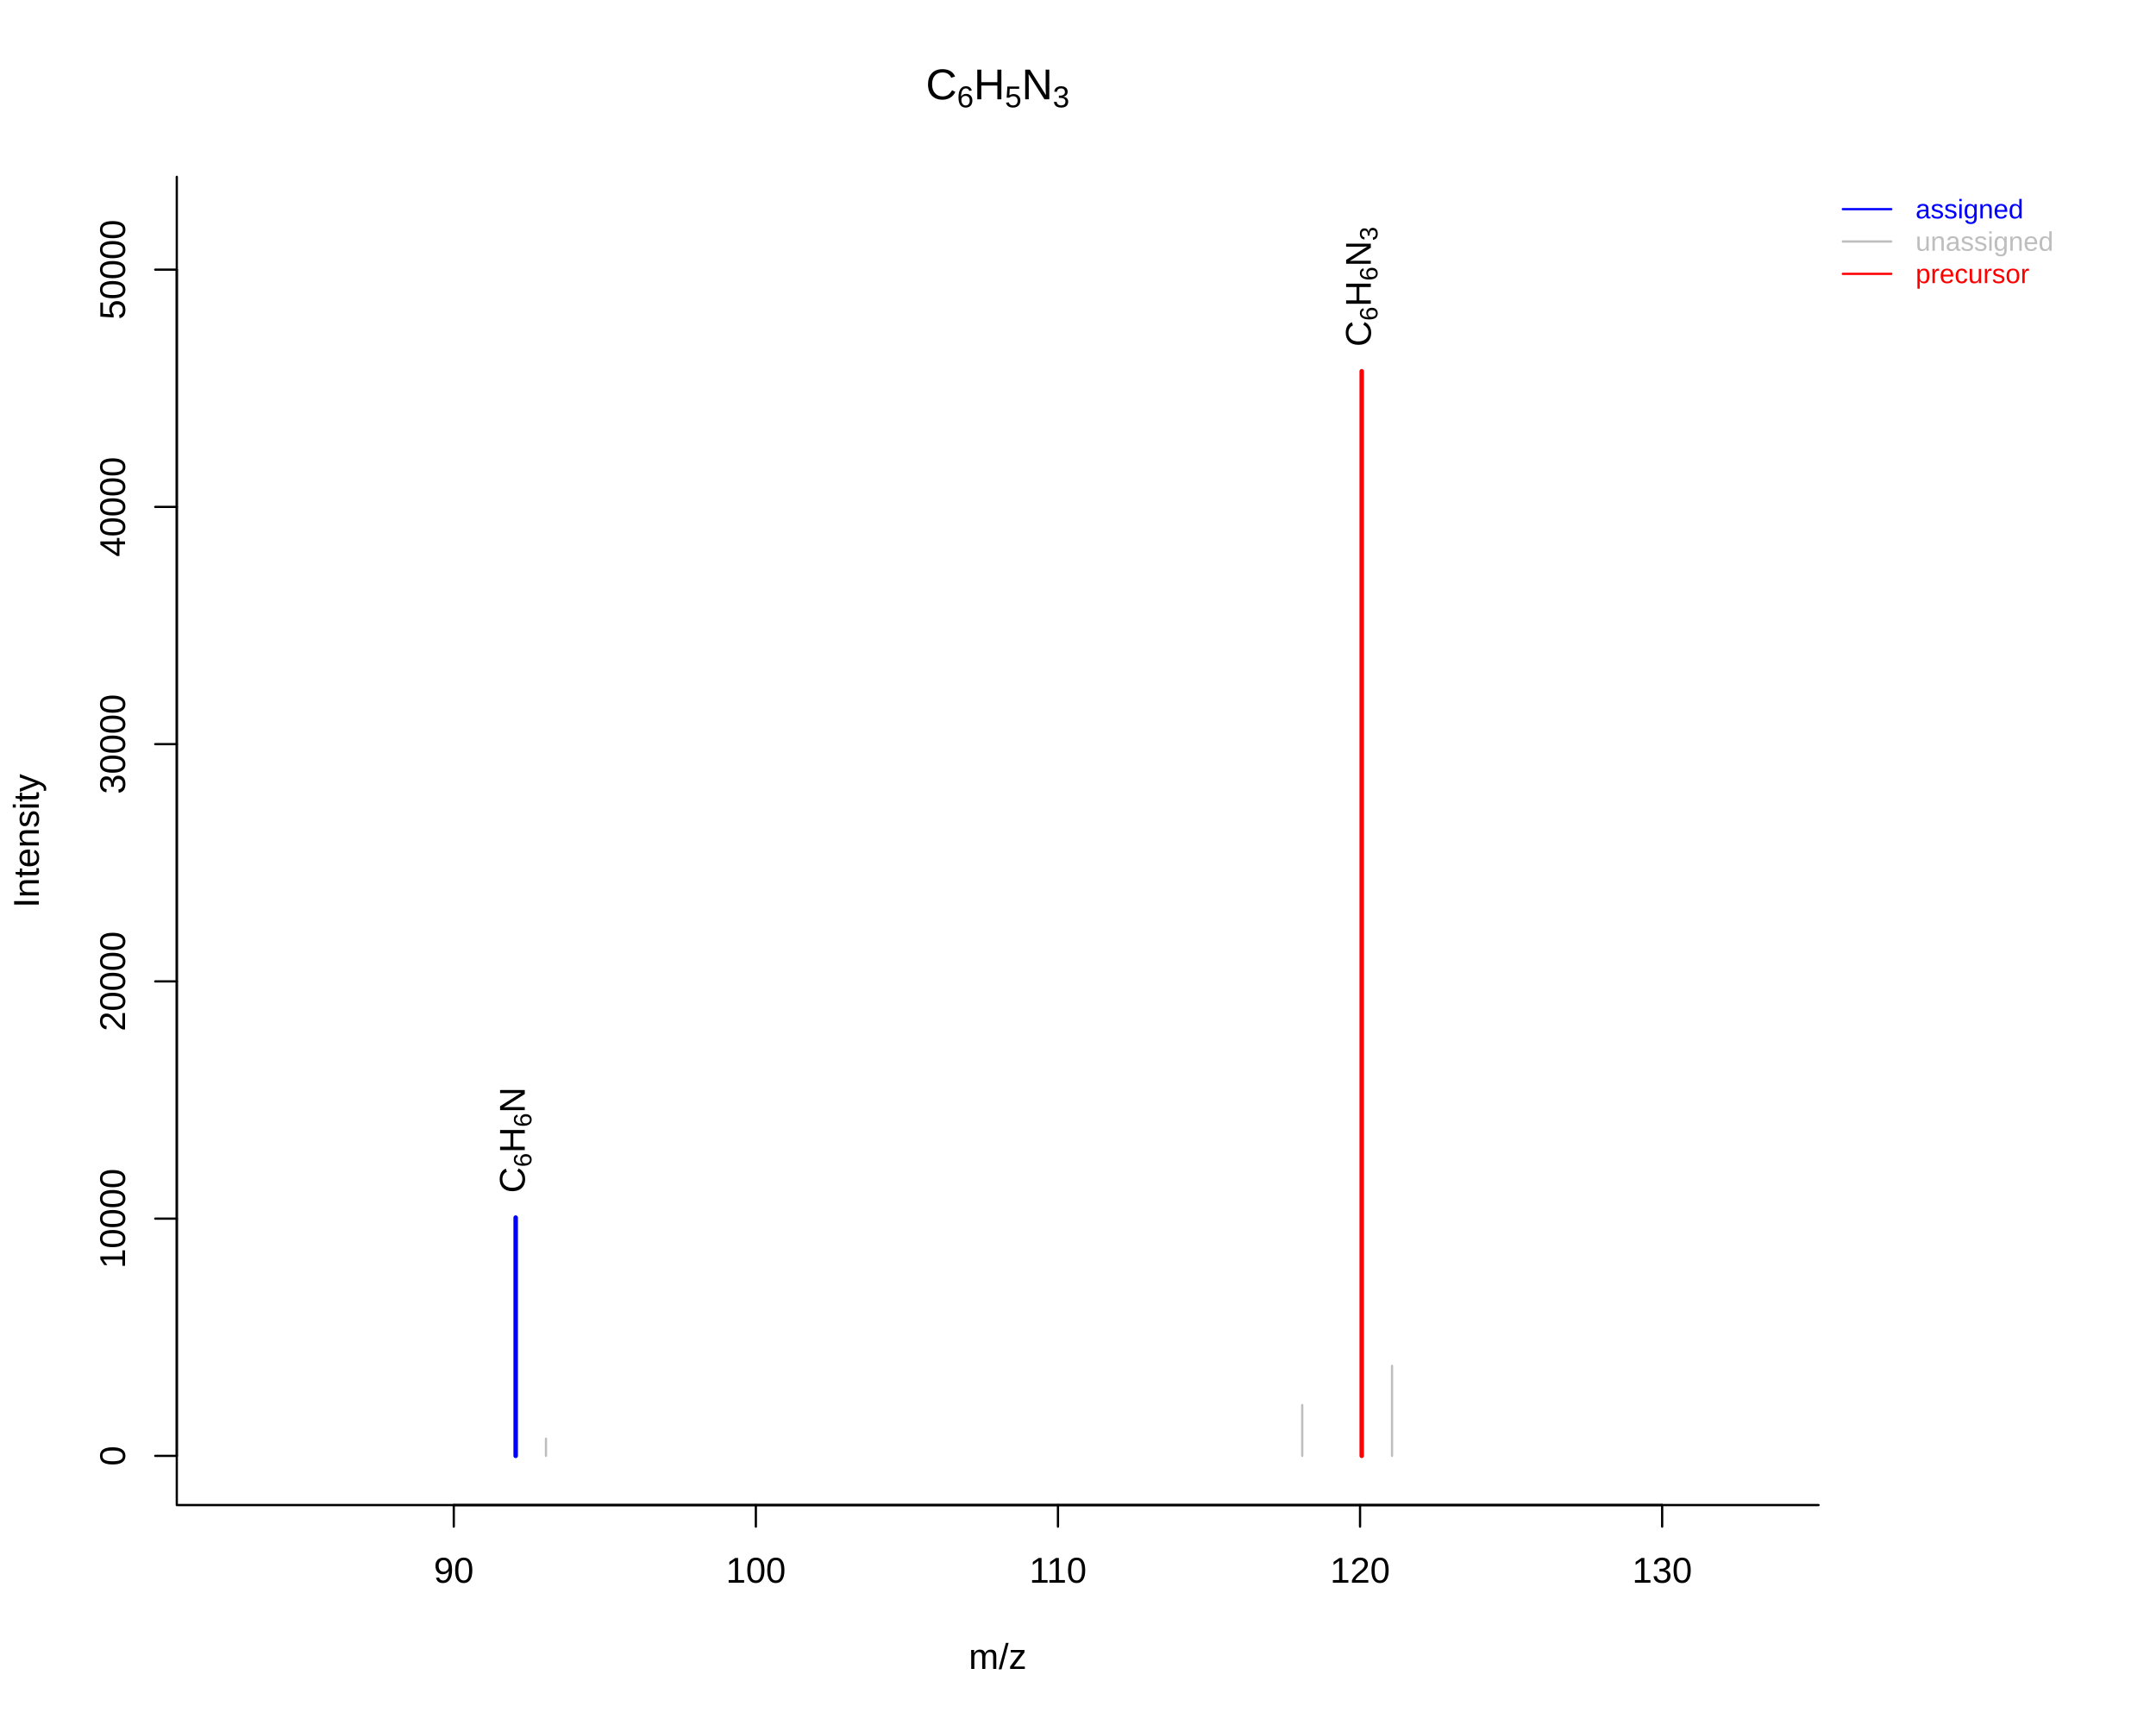
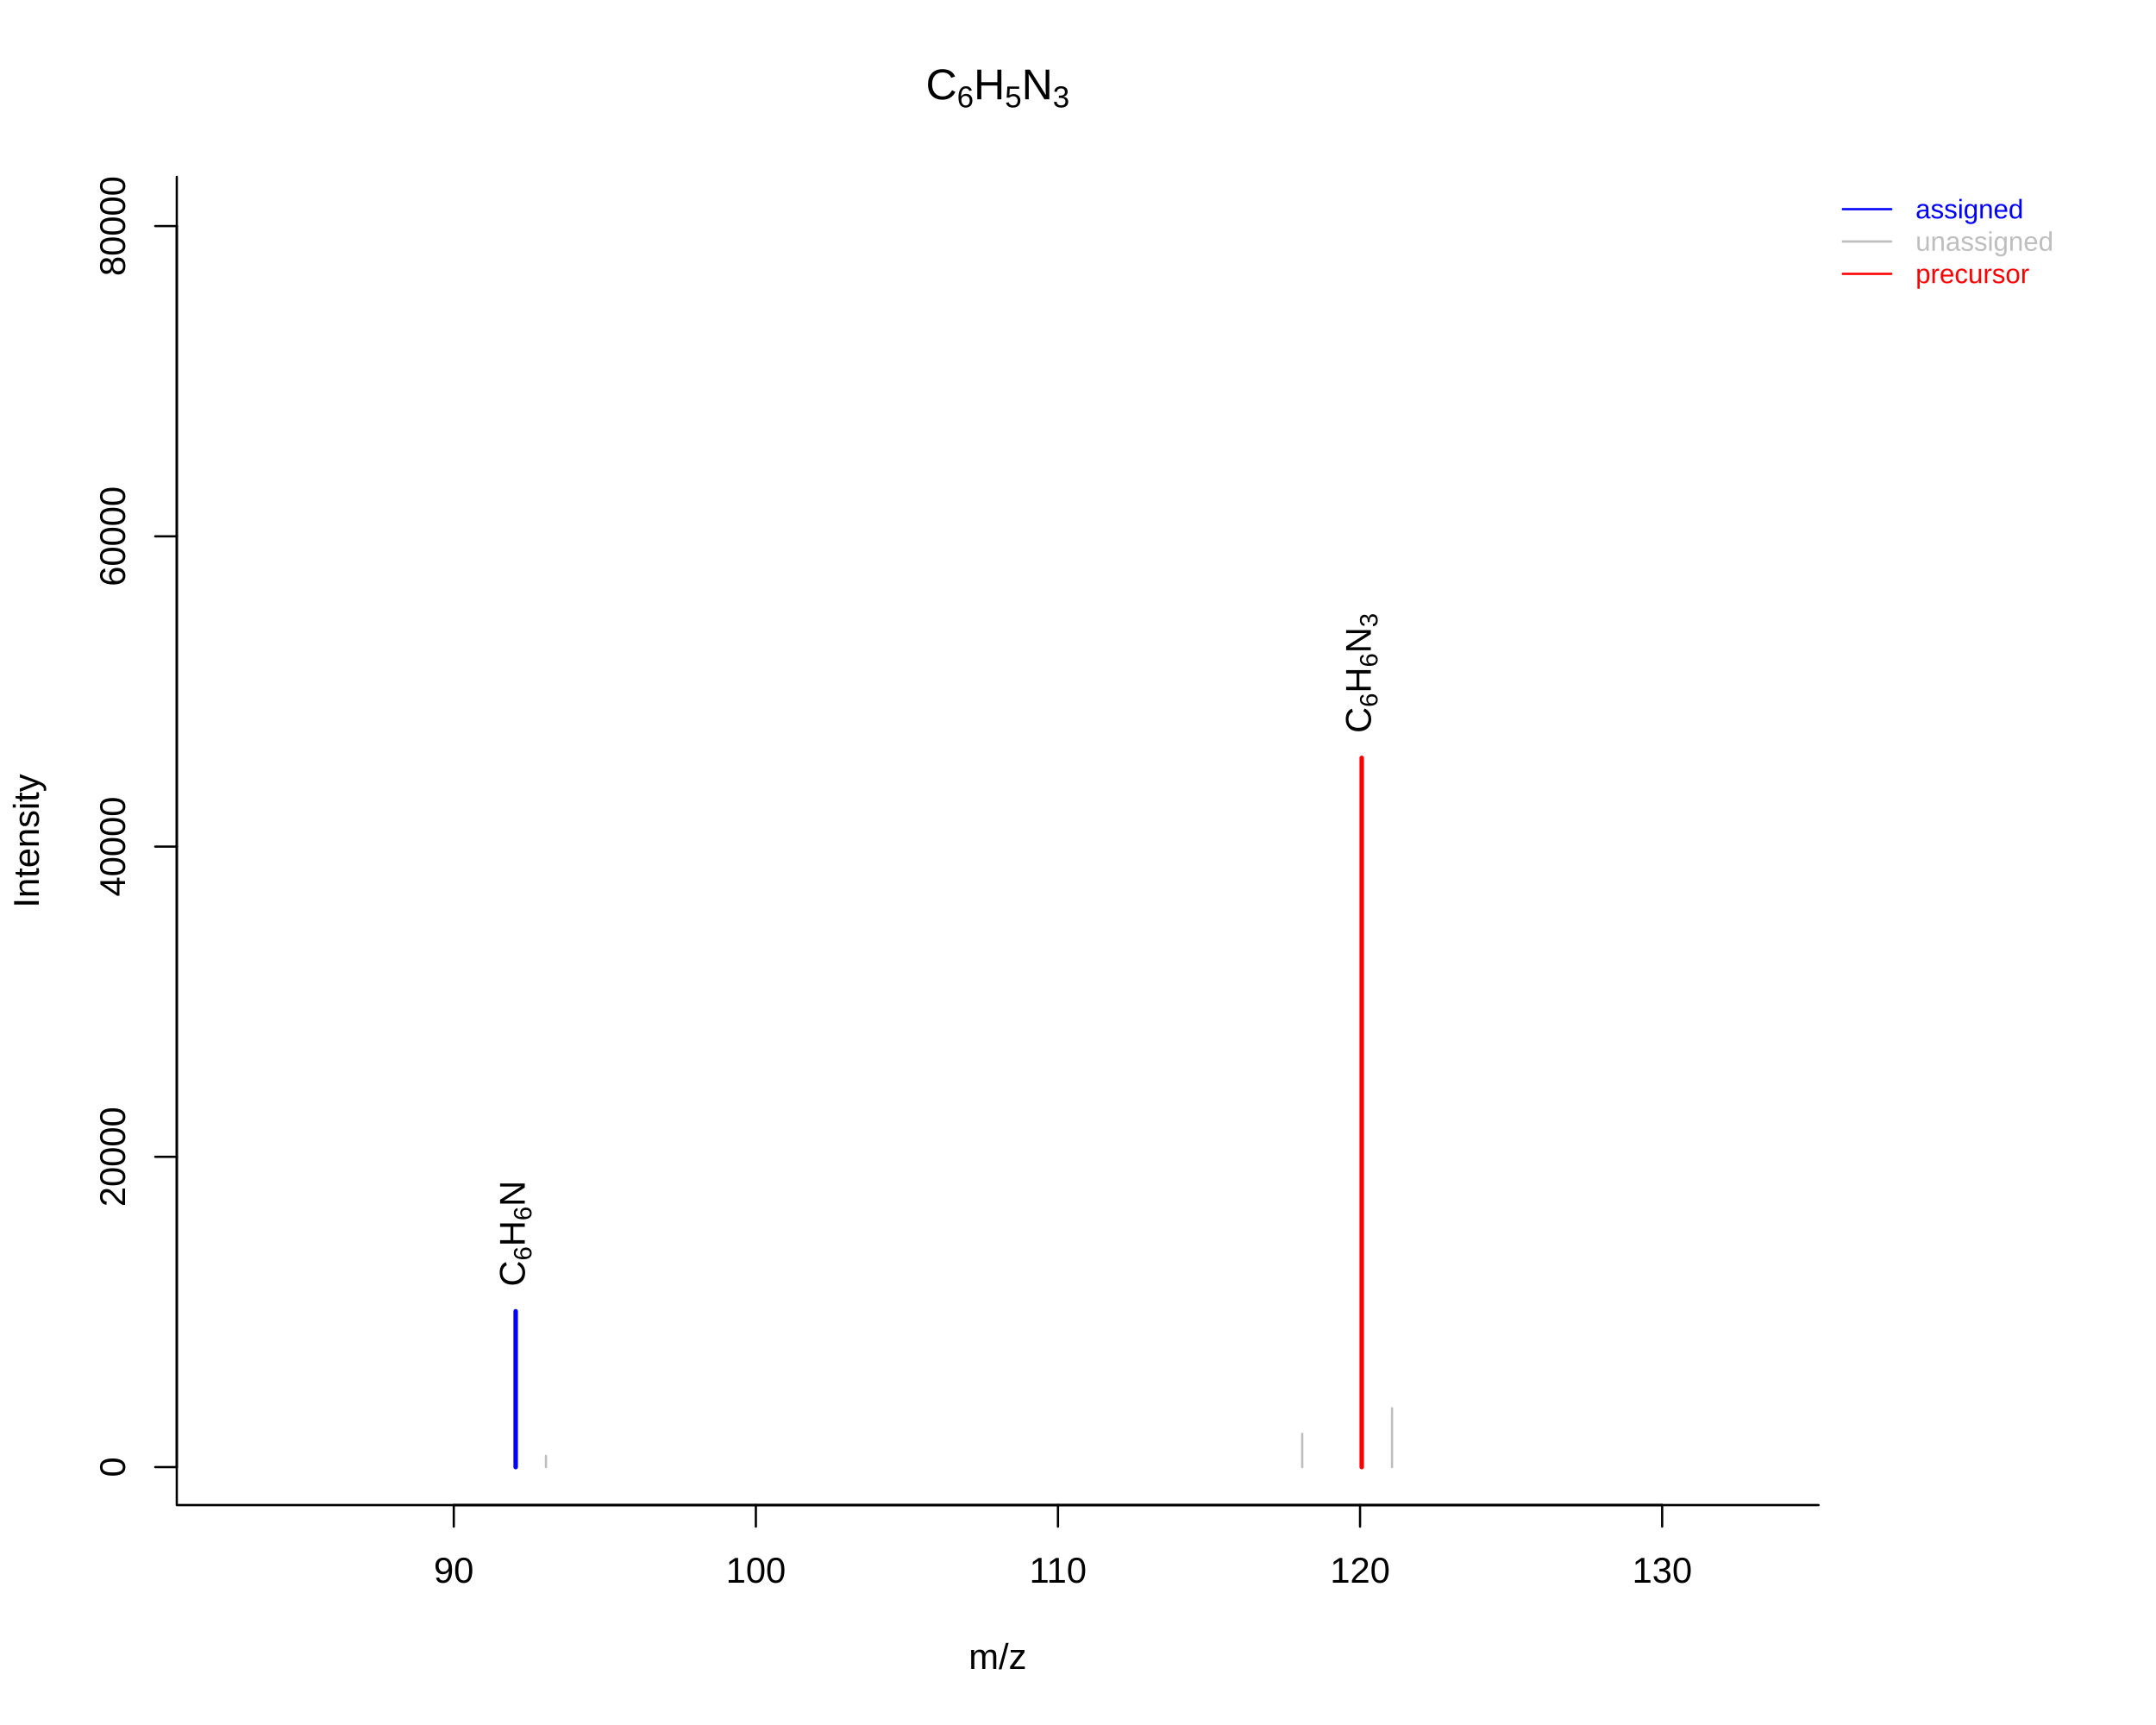
<svg xmlns="http://www.w3.org/2000/svg" viewBox="0 0 720.00 576.00">
  <defs>
    <style type="text/css">
    line, polyline, polygon, path, rect, circle {
      fill: none;
      stroke: #000000;
      stroke-linecap: round;
      stroke-linejoin: round;
      stroke-miterlimit: 10.00;
    }
  </style>
  </defs>
  <rect width="100%" height="100%" style="stroke: none; fill: #FFFFFF;" />
  <line x1="151.54" y1="502.56" x2="555.08" y2="502.56" style="stroke-width: 0.75;" />
  <line x1="151.54" y1="502.56" x2="151.54" y2="509.76" style="stroke-width: 0.75;" />
  <line x1="252.42" y1="502.56" x2="252.42" y2="509.76" style="stroke-width: 0.75;" />
  <line x1="353.31" y1="502.56" x2="353.31" y2="509.76" style="stroke-width: 0.75;" />
  <line x1="454.19" y1="502.56" x2="454.19" y2="509.76" style="stroke-width: 0.75;" />
  <line x1="555.08" y1="502.56" x2="555.08" y2="509.76" style="stroke-width: 0.75;" />
  <text x="144.86" y="528.48" style="font-size: 12.00px; font-family: Liberation Sans;" textLength="13.34px" lengthAdjust="spacingAndGlyphs">90</text>
  <text x="242.41" y="528.48" style="font-size: 12.00px; font-family: Liberation Sans;" textLength="20.02px" lengthAdjust="spacingAndGlyphs">100</text>
  <text x="343.75" y="528.48" style="font-size: 12.00px; font-family: Liberation Sans;" textLength="19.12px" lengthAdjust="spacingAndGlyphs">110</text>
  <text x="444.19" y="528.48" style="font-size: 12.00px; font-family: Liberation Sans;" textLength="20.02px" lengthAdjust="spacingAndGlyphs">120</text>
  <text x="545.07" y="528.48" style="font-size: 12.00px; font-family: Liberation Sans;" textLength="20.02px" lengthAdjust="spacingAndGlyphs">130</text>
-   <line x1="59.04" y1="486.13" x2="59.04" y2="90.04" style="stroke-width: 0.75;" />
-   <line x1="59.04" y1="486.13" x2="51.84" y2="486.13" style="stroke-width: 0.75;" />
-   <line x1="59.04" y1="406.91" x2="51.84" y2="406.91" style="stroke-width: 0.75;" />
-   <line x1="59.04" y1="327.70" x2="51.84" y2="327.70" style="stroke-width: 0.75;" />
-   <line x1="59.04" y1="248.48" x2="51.84" y2="248.48" style="stroke-width: 0.75;" />
-   <line x1="59.04" y1="169.26" x2="51.84" y2="169.26" style="stroke-width: 0.75;" />
-   <line x1="59.04" y1="90.04" x2="51.84" y2="90.04" style="stroke-width: 0.75;" />
-   <text transform="translate(41.76,489.47) rotate(-90)" style="font-size: 12.00px; font-family: Liberation Sans;" textLength="6.67px" lengthAdjust="spacingAndGlyphs">0</text>
-   <text transform="translate(41.76,423.59) rotate(-90)" style="font-size: 12.00px; font-family: Liberation Sans;" textLength="33.36px" lengthAdjust="spacingAndGlyphs">10000</text>
-   <text transform="translate(41.76,344.37) rotate(-90)" style="font-size: 12.00px; font-family: Liberation Sans;" textLength="33.36px" lengthAdjust="spacingAndGlyphs">20000</text>
-   <text transform="translate(41.76,265.16) rotate(-90)" style="font-size: 12.00px; font-family: Liberation Sans;" textLength="33.36px" lengthAdjust="spacingAndGlyphs">30000</text>
-   <text transform="translate(41.76,185.94) rotate(-90)" style="font-size: 12.00px; font-family: Liberation Sans;" textLength="33.36px" lengthAdjust="spacingAndGlyphs">40000</text>
-   <text transform="translate(41.76,106.72) rotate(-90)" style="font-size: 12.00px; font-family: Liberation Sans;" textLength="33.36px" lengthAdjust="spacingAndGlyphs">50000</text>
+   <line x1="59.04" y1="489.88" x2="59.04" y2="75.49" style="stroke-width: 0.75;" />
+   <line x1="59.04" y1="489.88" x2="51.84" y2="489.88" style="stroke-width: 0.75;" />
+   <line x1="59.04" y1="386.28" x2="51.84" y2="386.28" style="stroke-width: 0.75;" />
+   <line x1="59.04" y1="282.69" x2="51.84" y2="282.69" style="stroke-width: 0.75;" />
+   <line x1="59.04" y1="179.09" x2="51.84" y2="179.09" style="stroke-width: 0.75;" />
+   <line x1="59.04" y1="75.49" x2="51.84" y2="75.49" style="stroke-width: 0.75;" />
+   <text transform="translate(41.76,493.21) rotate(-90)" style="font-size: 12.00px; font-family: Liberation Sans;" textLength="6.67px" lengthAdjust="spacingAndGlyphs">0</text>
+   <text transform="translate(41.76,402.96) rotate(-90)" style="font-size: 12.00px; font-family: Liberation Sans;" textLength="33.36px" lengthAdjust="spacingAndGlyphs">20000</text>
+   <text transform="translate(41.76,299.37) rotate(-90)" style="font-size: 12.00px; font-family: Liberation Sans;" textLength="33.36px" lengthAdjust="spacingAndGlyphs">40000</text>
+   <text transform="translate(41.76,195.77) rotate(-90)" style="font-size: 12.00px; font-family: Liberation Sans;" textLength="33.36px" lengthAdjust="spacingAndGlyphs">60000</text>
+   <text transform="translate(41.76,92.17) rotate(-90)" style="font-size: 12.00px; font-family: Liberation Sans;" textLength="33.36px" lengthAdjust="spacingAndGlyphs">80000</text>
  <polyline points="59.04,59.04 59.04,502.56 607.31,502.56 " style="stroke-width: 0.75;" />
  <defs>
    <clipPath id="cpMC4wMHw2MzcuNTV8NTc2LjAwfDAuMDA=">
      <rect x="0.00" y="0.00" width="637.55" height="576.00" />
    </clipPath>
  </defs>
  <g clip-path="url(#cpMC4wMHw2MzcuNTV8NTc2LjAwfDAuMDA=)">
    <text x="309.18" y="33.16" style="font-size: 14.40px; font-family: Liberation Sans;" textLength="10.39px" lengthAdjust="spacingAndGlyphs">C</text>
  </g>
  <g clip-path="url(#cpMC4wMHw2MzcuNTV8NTc2LjAwfDAuMDA=)">
    <text x="319.57" y="35.83" style="font-size: 10.08px; font-family: Liberation Sans;" textLength="5.61px" lengthAdjust="spacingAndGlyphs">6</text>
  </g>
  <g clip-path="url(#cpMC4wMHw2MzcuNTV8NTc2LjAwfDAuMDA=)">
    <text x="325.18" y="33.16" style="font-size: 14.40px; font-family: Liberation Sans;" textLength="10.39px" lengthAdjust="spacingAndGlyphs">H</text>
  </g>
  <g clip-path="url(#cpMC4wMHw2MzcuNTV8NTc2LjAwfDAuMDA=)">
    <text x="335.57" y="35.83" style="font-size: 10.08px; font-family: Liberation Sans;" textLength="5.61px" lengthAdjust="spacingAndGlyphs">5</text>
  </g>
  <g clip-path="url(#cpMC4wMHw2MzcuNTV8NTc2LjAwfDAuMDA=)">
    <text x="341.18" y="33.16" style="font-size: 14.40px; font-family: Liberation Sans;" textLength="10.39px" lengthAdjust="spacingAndGlyphs">N</text>
  </g>
  <g clip-path="url(#cpMC4wMHw2MzcuNTV8NTc2LjAwfDAuMDA=)">
    <text x="351.57" y="35.83" style="font-size: 10.08px; font-family: Liberation Sans;" textLength="5.61px" lengthAdjust="spacingAndGlyphs">3</text>
  </g>
  <g clip-path="url(#cpMC4wMHw2MzcuNTV8NTc2LjAwfDAuMDA=)">
    <text x="323.51" y="557.28" style="font-size: 12.00px; font-family: Liberation Sans;" textLength="19.33px" lengthAdjust="spacingAndGlyphs">m/z</text>
  </g>
  <g clip-path="url(#cpMC4wMHw2MzcuNTV8NTc2LjAwfDAuMDA=)">
    <text transform="translate(12.96,303.14) rotate(-90)" style="font-size: 12.00px; font-family: Liberation Sans;" textLength="44.67px" lengthAdjust="spacingAndGlyphs">Intensity</text>
  </g>
  <defs>
    <clipPath id="cpNTkuMDR8NjA3LjMxfDUwMi41Nnw1OS4wNA==">
      <rect x="59.04" y="59.04" width="548.27" height="443.52" />
    </clipPath>
  </defs>
-   <line x1="172.21" y1="486.13" x2="172.21" y2="406.57" style="stroke-width: 1.50; stroke: #0000FF;" clip-path="url(#cpNTkuMDR8NjA3LjMxfDUwMi41Nnw1OS4wNA==)" />
-   <line x1="182.33" y1="486.13" x2="182.33" y2="480.41" style="stroke-width: 0.75; stroke: #BEBEBE;" clip-path="url(#cpNTkuMDR8NjA3LjMxfDUwMi41Nnw1OS4wNA==)" />
-   <line x1="434.88" y1="486.13" x2="434.88" y2="469.14" style="stroke-width: 0.75; stroke: #BEBEBE;" clip-path="url(#cpNTkuMDR8NjA3LjMxfDUwMi41Nnw1OS4wNA==)" />
-   <line x1="454.75" y1="486.13" x2="454.75" y2="123.97" style="stroke-width: 1.50; stroke: #FF0000;" clip-path="url(#cpNTkuMDR8NjA3LjMxfDUwMi41Nnw1OS4wNA==)" />
-   <line x1="464.87" y1="486.13" x2="464.87" y2="456.07" style="stroke-width: 0.75; stroke: #BEBEBE;" clip-path="url(#cpNTkuMDR8NjA3LjMxfDUwMi41Nnw1OS4wNA==)" />
+   <line x1="172.21" y1="489.88" x2="172.21" y2="437.85" style="stroke-width: 1.50; stroke: #0000FF;" clip-path="url(#cpNTkuMDR8NjA3LjMxfDUwMi41Nnw1OS4wNA==)" />
+   <line x1="182.33" y1="489.88" x2="182.33" y2="486.13" style="stroke-width: 0.75; stroke: #BEBEBE;" clip-path="url(#cpNTkuMDR8NjA3LjMxfDUwMi41Nnw1OS4wNA==)" />
+   <line x1="434.88" y1="489.88" x2="434.88" y2="478.77" style="stroke-width: 0.75; stroke: #BEBEBE;" clip-path="url(#cpNTkuMDR8NjA3LjMxfDUwMi41Nnw1OS4wNA==)" />
+   <line x1="454.75" y1="489.88" x2="454.75" y2="253.07" style="stroke-width: 1.50; stroke: #FF0000;" clip-path="url(#cpNTkuMDR8NjA3LjMxfDUwMi41Nnw1OS4wNA==)" />
+   <line x1="464.87" y1="489.88" x2="464.87" y2="470.22" style="stroke-width: 0.75; stroke: #BEBEBE;" clip-path="url(#cpNTkuMDR8NjA3LjMxfDUwMi41Nnw1OS4wNA==)" />
  <g clip-path="url(#cpNTkuMDR8NjA3LjMxfDUwMi41Nnw1OS4wNA==)">
-     <text transform="translate(175.25,398.36) rotate(-90)" style="font-size: 12.00px; font-family: Liberation Sans;" textLength="8.67px" lengthAdjust="spacingAndGlyphs">C</text>
+     <text transform="translate(175.25,429.57) rotate(-90)" style="font-size: 12.00px; font-family: Liberation Sans;" textLength="8.67px" lengthAdjust="spacingAndGlyphs">C</text>
  </g>
  <g clip-path="url(#cpNTkuMDR8NjA3LjMxfDUwMi41Nnw1OS4wNA==)">
-     <text transform="translate(177.47,389.69) rotate(-90)" style="font-size: 8.40px; font-family: Liberation Sans;" textLength="4.67px" lengthAdjust="spacingAndGlyphs">6</text>
+     <text transform="translate(177.47,420.89) rotate(-90)" style="font-size: 8.40px; font-family: Liberation Sans;" textLength="4.67px" lengthAdjust="spacingAndGlyphs">6</text>
  </g>
  <g clip-path="url(#cpNTkuMDR8NjA3LjMxfDUwMi41Nnw1OS4wNA==)">
-     <text transform="translate(175.25,385.01) rotate(-90)" style="font-size: 12.00px; font-family: Liberation Sans;" textLength="8.67px" lengthAdjust="spacingAndGlyphs">H</text>
+     <text transform="translate(175.25,416.22) rotate(-90)" style="font-size: 12.00px; font-family: Liberation Sans;" textLength="8.67px" lengthAdjust="spacingAndGlyphs">H</text>
  </g>
  <g clip-path="url(#cpNTkuMDR8NjA3LjMxfDUwMi41Nnw1OS4wNA==)">
-     <text transform="translate(177.47,376.34) rotate(-90)" style="font-size: 8.40px; font-family: Liberation Sans;" textLength="4.67px" lengthAdjust="spacingAndGlyphs">6</text>
+     <text transform="translate(177.47,407.55) rotate(-90)" style="font-size: 8.40px; font-family: Liberation Sans;" textLength="4.67px" lengthAdjust="spacingAndGlyphs">6</text>
  </g>
  <g clip-path="url(#cpNTkuMDR8NjA3LjMxfDUwMi41Nnw1OS4wNA==)">
-     <text transform="translate(175.25,371.67) rotate(-90)" style="font-size: 12.00px; font-family: Liberation Sans;" textLength="8.67px" lengthAdjust="spacingAndGlyphs">N</text>
+     <text transform="translate(175.25,402.88) rotate(-90)" style="font-size: 12.00px; font-family: Liberation Sans;" textLength="8.67px" lengthAdjust="spacingAndGlyphs">N</text>
  </g>
  <g clip-path="url(#cpNTkuMDR8NjA3LjMxfDUwMi41Nnw1OS4wNA==)">
-     <text transform="translate(457.79,115.75) rotate(-90)" style="font-size: 12.00px; font-family: Liberation Sans;" textLength="8.67px" lengthAdjust="spacingAndGlyphs">C</text>
+     <text transform="translate(457.79,244.78) rotate(-90)" style="font-size: 12.00px; font-family: Liberation Sans;" textLength="8.67px" lengthAdjust="spacingAndGlyphs">C</text>
  </g>
  <g clip-path="url(#cpNTkuMDR8NjA3LjMxfDUwMi41Nnw1OS4wNA==)">
-     <text transform="translate(460.01,107.08) rotate(-90)" style="font-size: 8.40px; font-family: Liberation Sans;" textLength="4.67px" lengthAdjust="spacingAndGlyphs">6</text>
+     <text transform="translate(460.01,236.11) rotate(-90)" style="font-size: 8.40px; font-family: Liberation Sans;" textLength="4.67px" lengthAdjust="spacingAndGlyphs">6</text>
  </g>
  <g clip-path="url(#cpNTkuMDR8NjA3LjMxfDUwMi41Nnw1OS4wNA==)">
-     <text transform="translate(457.79,102.41) rotate(-90)" style="font-size: 12.00px; font-family: Liberation Sans;" textLength="8.67px" lengthAdjust="spacingAndGlyphs">H</text>
+     <text transform="translate(457.79,231.44) rotate(-90)" style="font-size: 12.00px; font-family: Liberation Sans;" textLength="8.67px" lengthAdjust="spacingAndGlyphs">H</text>
  </g>
  <g clip-path="url(#cpNTkuMDR8NjA3LjMxfDUwMi41Nnw1OS4wNA==)">
-     <text transform="translate(460.01,93.74) rotate(-90)" style="font-size: 8.40px; font-family: Liberation Sans;" textLength="4.67px" lengthAdjust="spacingAndGlyphs">6</text>
+     <text transform="translate(460.01,222.77) rotate(-90)" style="font-size: 8.40px; font-family: Liberation Sans;" textLength="4.67px" lengthAdjust="spacingAndGlyphs">6</text>
  </g>
  <g clip-path="url(#cpNTkuMDR8NjA3LjMxfDUwMi41Nnw1OS4wNA==)">
-     <text transform="translate(457.79,89.06) rotate(-90)" style="font-size: 12.00px; font-family: Liberation Sans;" textLength="8.67px" lengthAdjust="spacingAndGlyphs">N</text>
+     <text transform="translate(457.79,218.10) rotate(-90)" style="font-size: 12.00px; font-family: Liberation Sans;" textLength="8.67px" lengthAdjust="spacingAndGlyphs">N</text>
  </g>
  <g clip-path="url(#cpNTkuMDR8NjA3LjMxfDUwMi41Nnw1OS4wNA==)">
-     <text transform="translate(460.01,80.39) rotate(-90)" style="font-size: 8.40px; font-family: Liberation Sans;" textLength="4.67px" lengthAdjust="spacingAndGlyphs">3</text>
+     <text transform="translate(460.01,209.42) rotate(-90)" style="font-size: 8.40px; font-family: Liberation Sans;" textLength="4.67px" lengthAdjust="spacingAndGlyphs">3</text>
  </g>
  <defs>
    <clipPath id="cpMC4wMHw3MjAuMDB8NTc2LjAwfDAuMDA=">
      <rect x="0.00" y="0.00" width="720.00" height="576.00" />
    </clipPath>
  </defs>
  <line x1="615.41" y1="69.84" x2="631.61" y2="69.84" style="stroke-width: 0.75; stroke: #0000FF;" clip-path="url(#cpMC4wMHw3MjAuMDB8NTc2LjAwfDAuMDA=)" />
  <line x1="615.41" y1="80.64" x2="631.61" y2="80.64" style="stroke-width: 0.75; stroke: #BEBEBE;" clip-path="url(#cpMC4wMHw3MjAuMDB8NTc2LjAwfDAuMDA=)" />
  <line x1="615.41" y1="91.44" x2="631.61" y2="91.44" style="stroke-width: 0.75; stroke: #FF0000;" clip-path="url(#cpMC4wMHw3MjAuMDB8NTc2LjAwfDAuMDA=)" />
  <g clip-path="url(#cpMC4wMHw3MjAuMDB8NTc2LjAwfDAuMDA=)">
    <text x="639.71" y="72.93" style="font-size: 9.00px; fill: #0000FF; font-family: Liberation Sans;" textLength="36.00px" lengthAdjust="spacingAndGlyphs">assigned</text>
  </g>
  <g clip-path="url(#cpMC4wMHw3MjAuMDB8NTc2LjAwfDAuMDA=)">
    <text x="639.71" y="83.73" style="font-size: 9.00px; fill: #BEBEBE; font-family: Liberation Sans;" textLength="46.00px" lengthAdjust="spacingAndGlyphs">unassigned</text>
  </g>
  <g clip-path="url(#cpMC4wMHw3MjAuMDB8NTc2LjAwfDAuMDA=)">
    <text x="639.71" y="94.53" style="font-size: 9.00px; fill: #FF0000; font-family: Liberation Sans;" textLength="38.00px" lengthAdjust="spacingAndGlyphs">precursor</text>
  </g>
</svg>
